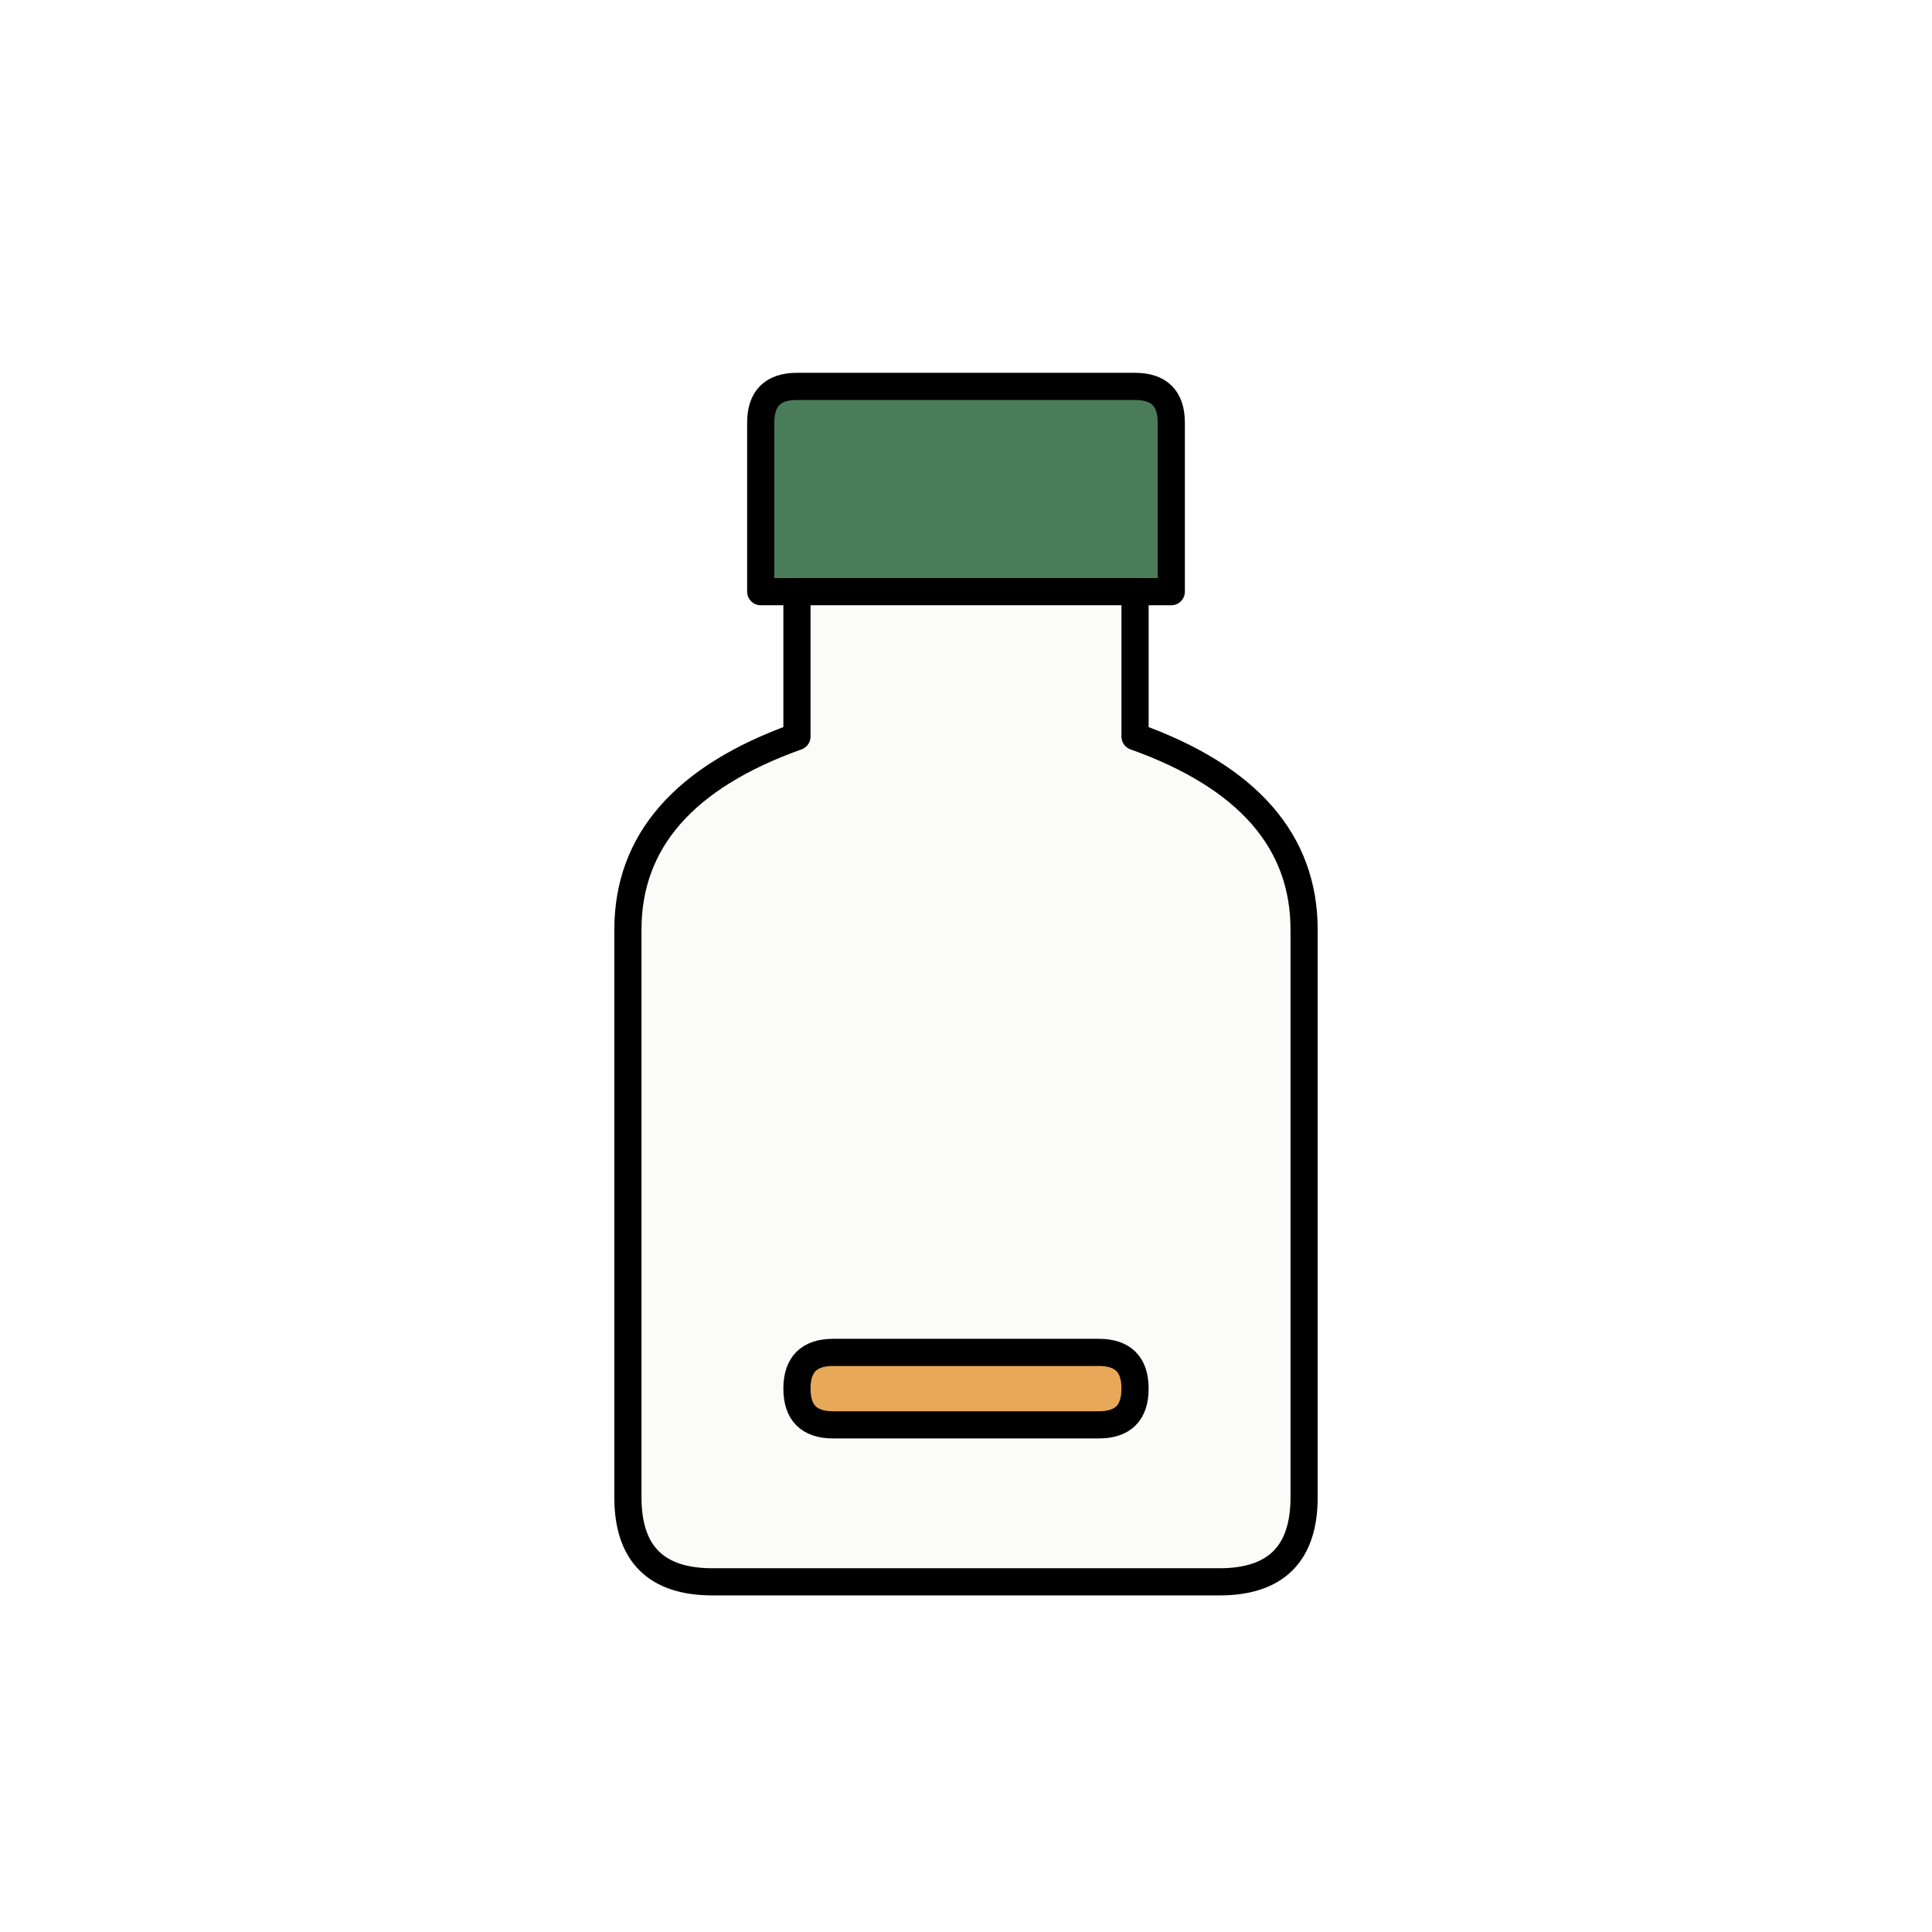
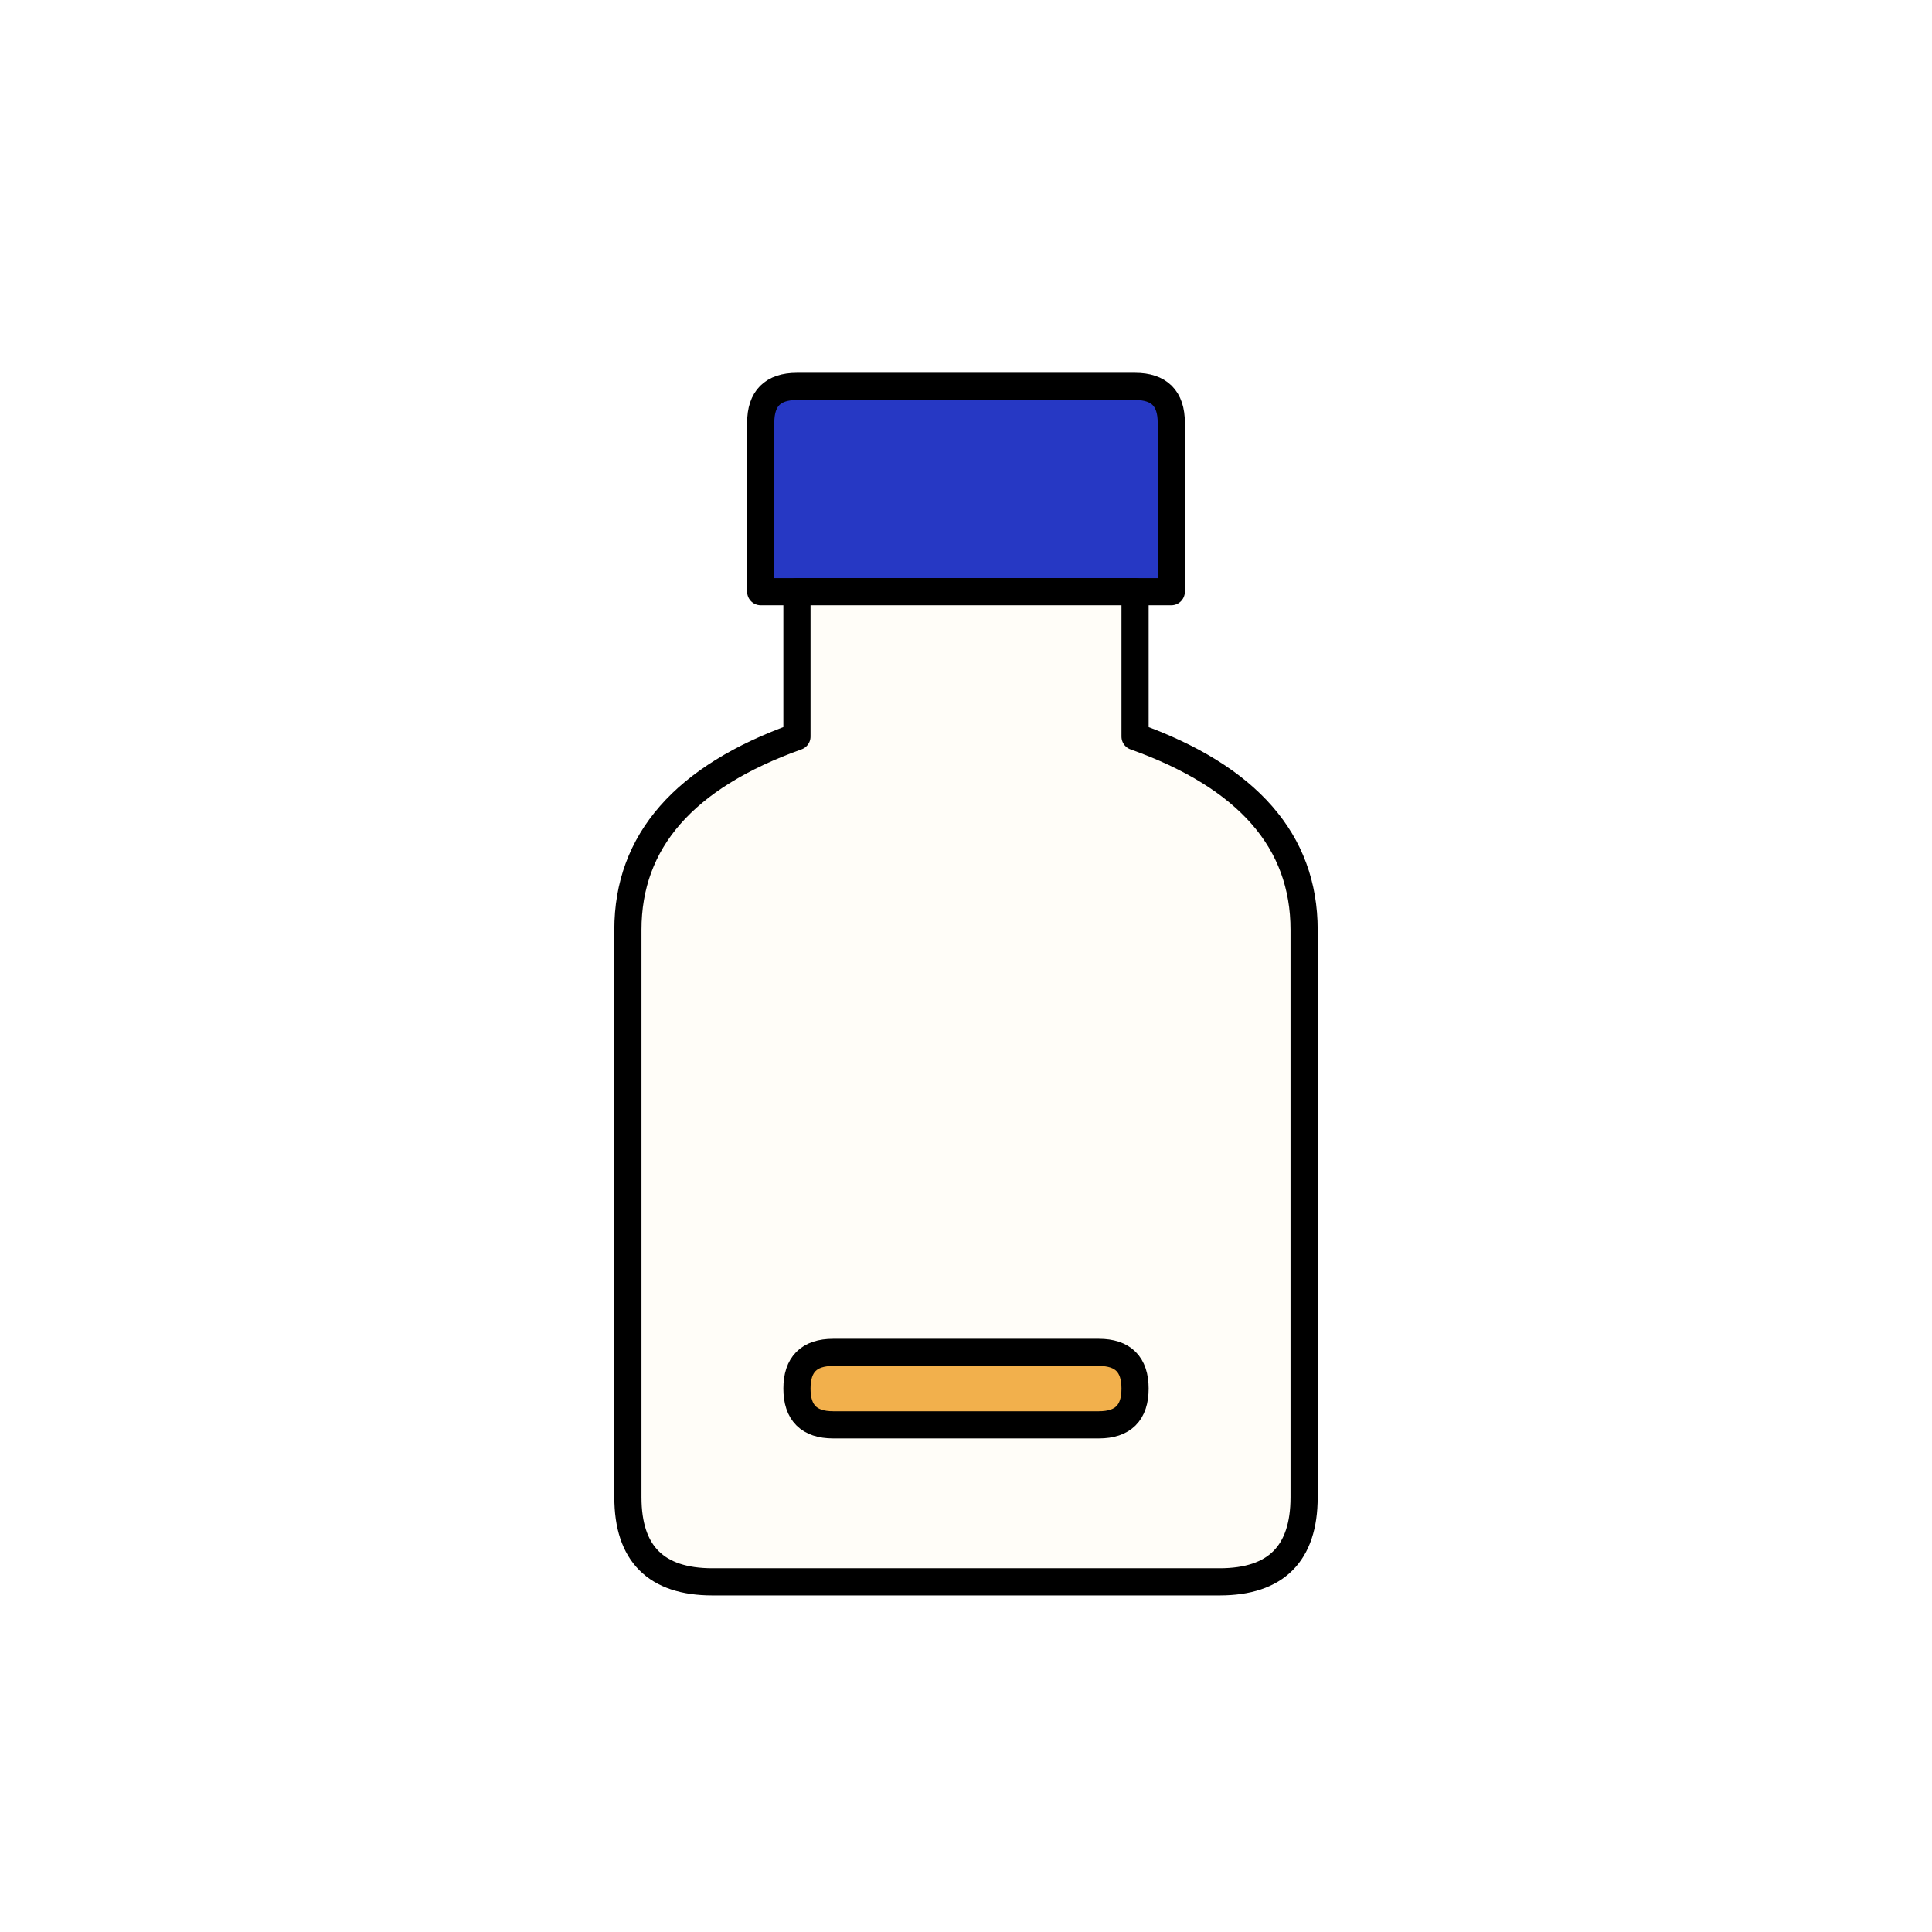
<svg xmlns="http://www.w3.org/2000/svg" width="160" height="160" viewBox="0 0 160 160" stroke="#000000" stroke-width="2.25" stroke-linecap="round" stroke-linejoin="round" fill="none">
-   <path d="M66 32 L94 32 Q97 32 97 35 L97 49 L63 49 L63 35 Q63 32 66 32 Z" fill="#4A7C59" />
-   <path d="M66 49 L94 49 L94 61 Q108 66 108 77 L108 124 Q108 131 101 131 L59 131 Q52 131 52 124 L52 77 Q52 66 66 61 Z" fill="#FBFBFA" />
-   <path d="M69 112 L91 112 Q94 112 94 115 Q94 118 91 118 L69 118 Q66 118 66 115 Q66 112 69 112 Z" fill="#E7A959" />
+   <path d="M66 32 L94 32 Q97 32 97 35 L97 49 L63 49 L63 35 Q63 32 66 32 Z" fill="#2638C4" />
+   <path d="M66 49 L94 49 L94 61 Q108 66 108 77 L108 124 Q108 131 101 131 L59 131 Q52 131 52 124 L52 77 Q52 66 66 61 Z" fill="#FFFDF8" />
+   <path d="M69 112 L91 112 Q94 112 94 115 Q94 118 91 118 L69 118 Q66 118 66 115 Q66 112 69 112 Z" fill="#F2B04C" />
</svg>
